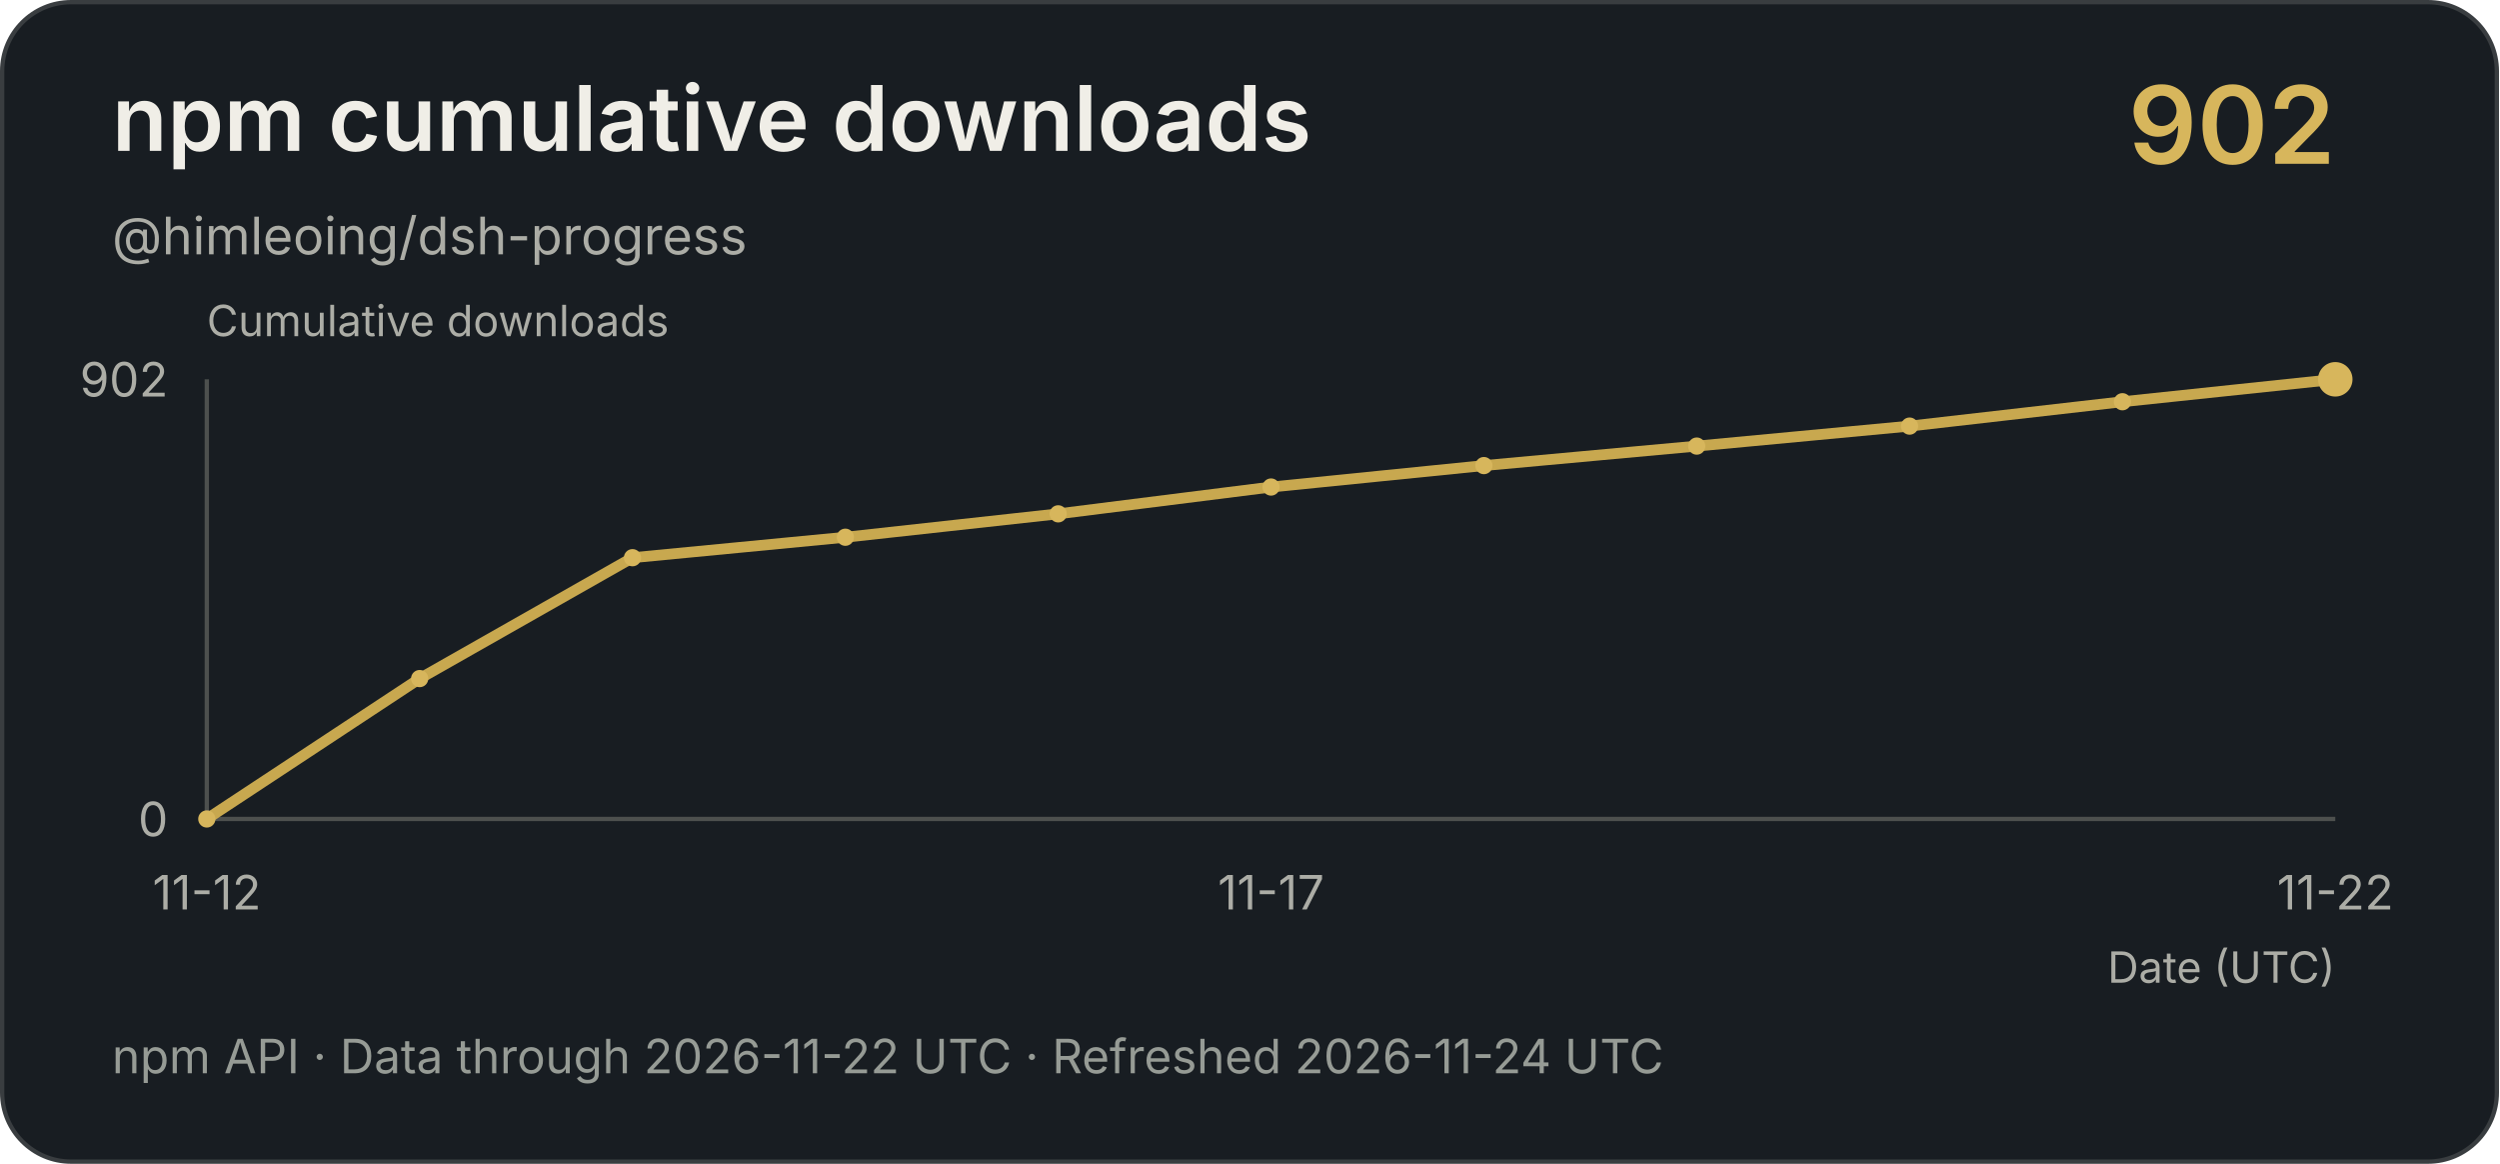
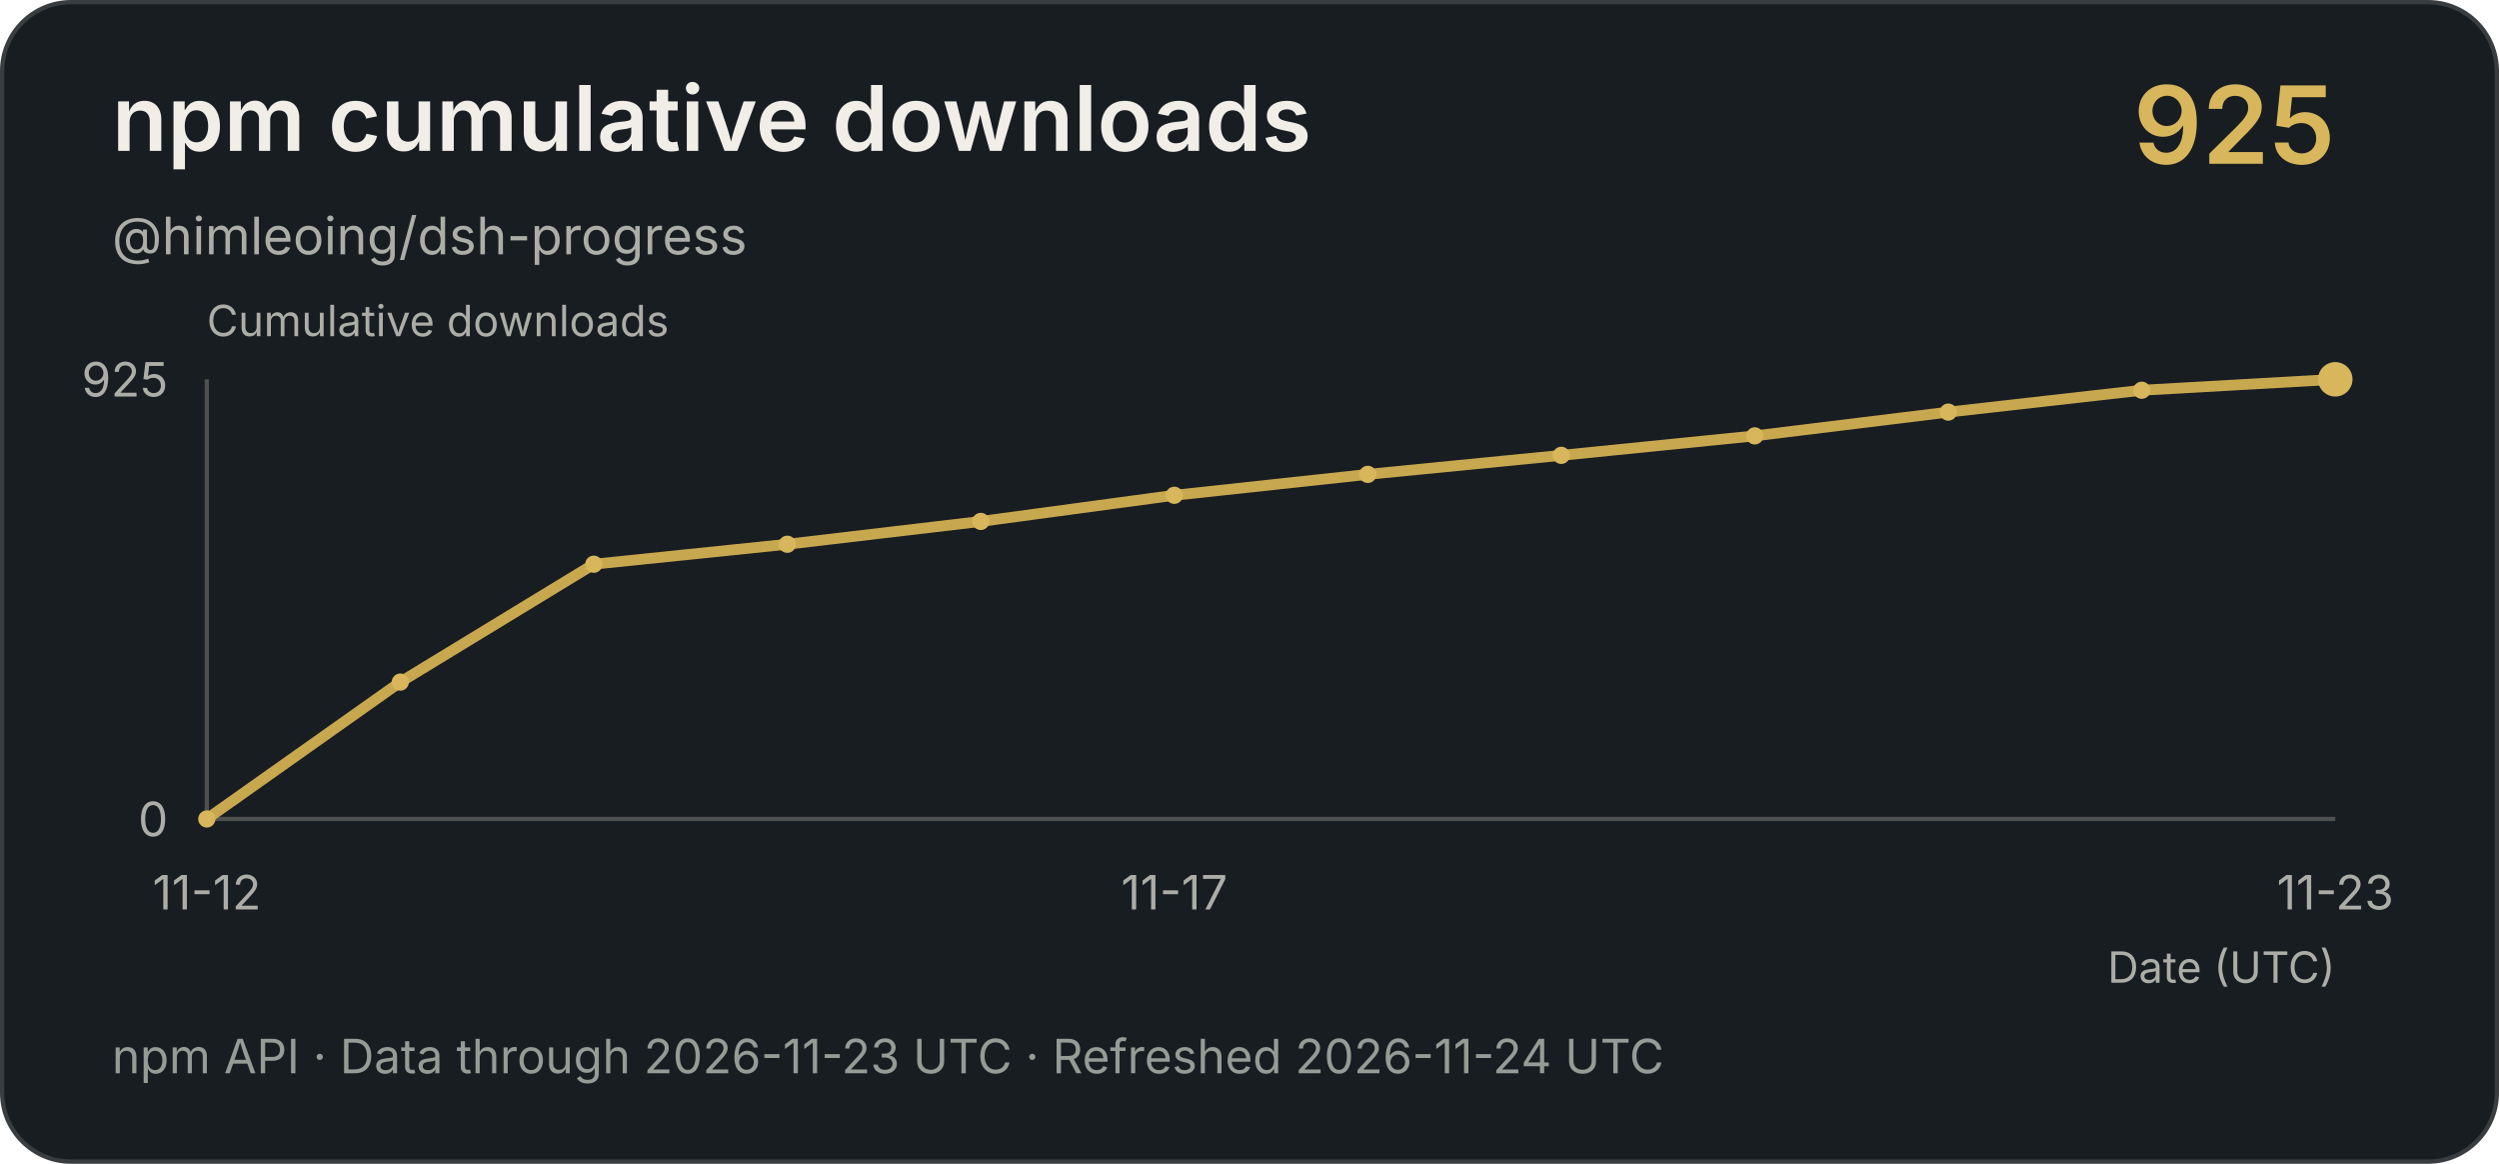
<svg xmlns="http://www.w3.org/2000/svg" width="580" height="270" viewBox="0 0 580 270" role="img" aria-label="npm cumulative downloads">
  <rect x=".5" y=".5" width="579" height="269" rx="16" fill="#181d22" stroke="#393d40" />
  <g font-family="-apple-system,BlinkMacSystemFont,Segoe UI,sans-serif">
    <text x="26" y="35" fill="#f0eee7" font-size="21" font-weight="600">npm cumulative downloads</text>
    <text x="26" y="59" fill="#acada6" font-size="12">@himleoing/dsh-progress</text>
-     <text x="542" y="38" text-anchor="end" fill="#d7b65c" font-size="25" font-weight="600">902</text>
+     <text x="542" y="38" text-anchor="end" fill="#d7b65c" font-size="25" font-weight="600">925</text>
    <text x="48" y="78" fill="#acada6" font-size="10">Cumulative downloads</text>
    <text x="542" y="228" text-anchor="end" fill="#acada6" font-size="10">Date (UTC)</text>
    <path d="M48 88V190H542" fill="none" stroke="#4d504e" />
-     <text x="39" y="92" text-anchor="end" fill="#acada6" font-size="11">902</text>
+     <text x="39" y="92" text-anchor="end" fill="#acada6" font-size="11">925</text>
    <text x="39" y="194" text-anchor="end" fill="#acada6" font-size="11">0</text>
-     <polyline points="48,190 97.4,157.432 146.8,129.388 196.2,124.639 245.6,119.211 295,112.991 344.4,108.016 393.8,103.492 443.2,98.856 492.6,93.202 542,88" fill="none" stroke="#c8a84f" stroke-width="2.5" />
+     <polyline points="48,190 92.909,158.242 137.818,130.895 182.727,126.264 227.636,120.971 272.545,114.906 317.455,110.054 362.364,105.643 407.273,101.122 452.182,95.609 497.091,90.536 542,88" fill="none" stroke="#c8a84f" stroke-width="2.5" />
    <circle cx="48" cy="190" r="2" fill="#d7b65c" />
-     <circle cx="97.4" cy="157.432" r="2" fill="#d7b65c" />
-     <circle cx="146.8" cy="129.388" r="2" fill="#d7b65c" />
-     <circle cx="196.2" cy="124.639" r="2" fill="#d7b65c" />
-     <circle cx="245.6" cy="119.211" r="2" fill="#d7b65c" />
-     <circle cx="295" cy="112.991" r="2" fill="#d7b65c" />
-     <circle cx="344.4" cy="108.016" r="2" fill="#d7b65c" />
-     <circle cx="393.8" cy="103.492" r="2" fill="#d7b65c" />
-     <circle cx="443.2" cy="98.856" r="2" fill="#d7b65c" />
-     <circle cx="492.6" cy="93.202" r="2" fill="#d7b65c" />
+     <circle cx="92.909" cy="158.242" r="2" fill="#d7b65c" />
+     <circle cx="137.818" cy="130.895" r="2" fill="#d7b65c" />
+     <circle cx="182.727" cy="126.264" r="2" fill="#d7b65c" />
+     <circle cx="227.636" cy="120.971" r="2" fill="#d7b65c" />
+     <circle cx="272.545" cy="114.906" r="2" fill="#d7b65c" />
+     <circle cx="317.455" cy="110.054" r="2" fill="#d7b65c" />
+     <circle cx="362.364" cy="105.643" r="2" fill="#d7b65c" />
+     <circle cx="407.273" cy="101.122" r="2" fill="#d7b65c" />
+     <circle cx="452.182" cy="95.609" r="2" fill="#d7b65c" />
+     <circle cx="497.091" cy="90.536" r="2" fill="#d7b65c" />
    <circle cx="542" cy="88" r="4" fill="#d7b65c" />
    <text x="48" y="211" text-anchor="middle" fill="#acada6" font-size="11">11-12</text>
-     <text x="295" y="211" text-anchor="middle" fill="#acada6" font-size="11">11-17</text>
-     <text x="542" y="211" text-anchor="middle" fill="#acada6" font-size="11">11-22</text>
-     <text x="26" y="249" fill="#969b95" font-size="11">npm API · Data through 2026-11-22 UTC · Refreshed 2026-11-24 UTC</text>
+     <text x="272.545" y="211" text-anchor="middle" fill="#acada6" font-size="11">11-17</text>
+     <text x="542" y="211" text-anchor="middle" fill="#acada6" font-size="11">11-23</text>
+     <text x="26" y="249" fill="#969b95" font-size="11">npm API · Data through 2026-11-23 UTC · Refreshed 2026-11-24 UTC</text>
  </g>
</svg>
